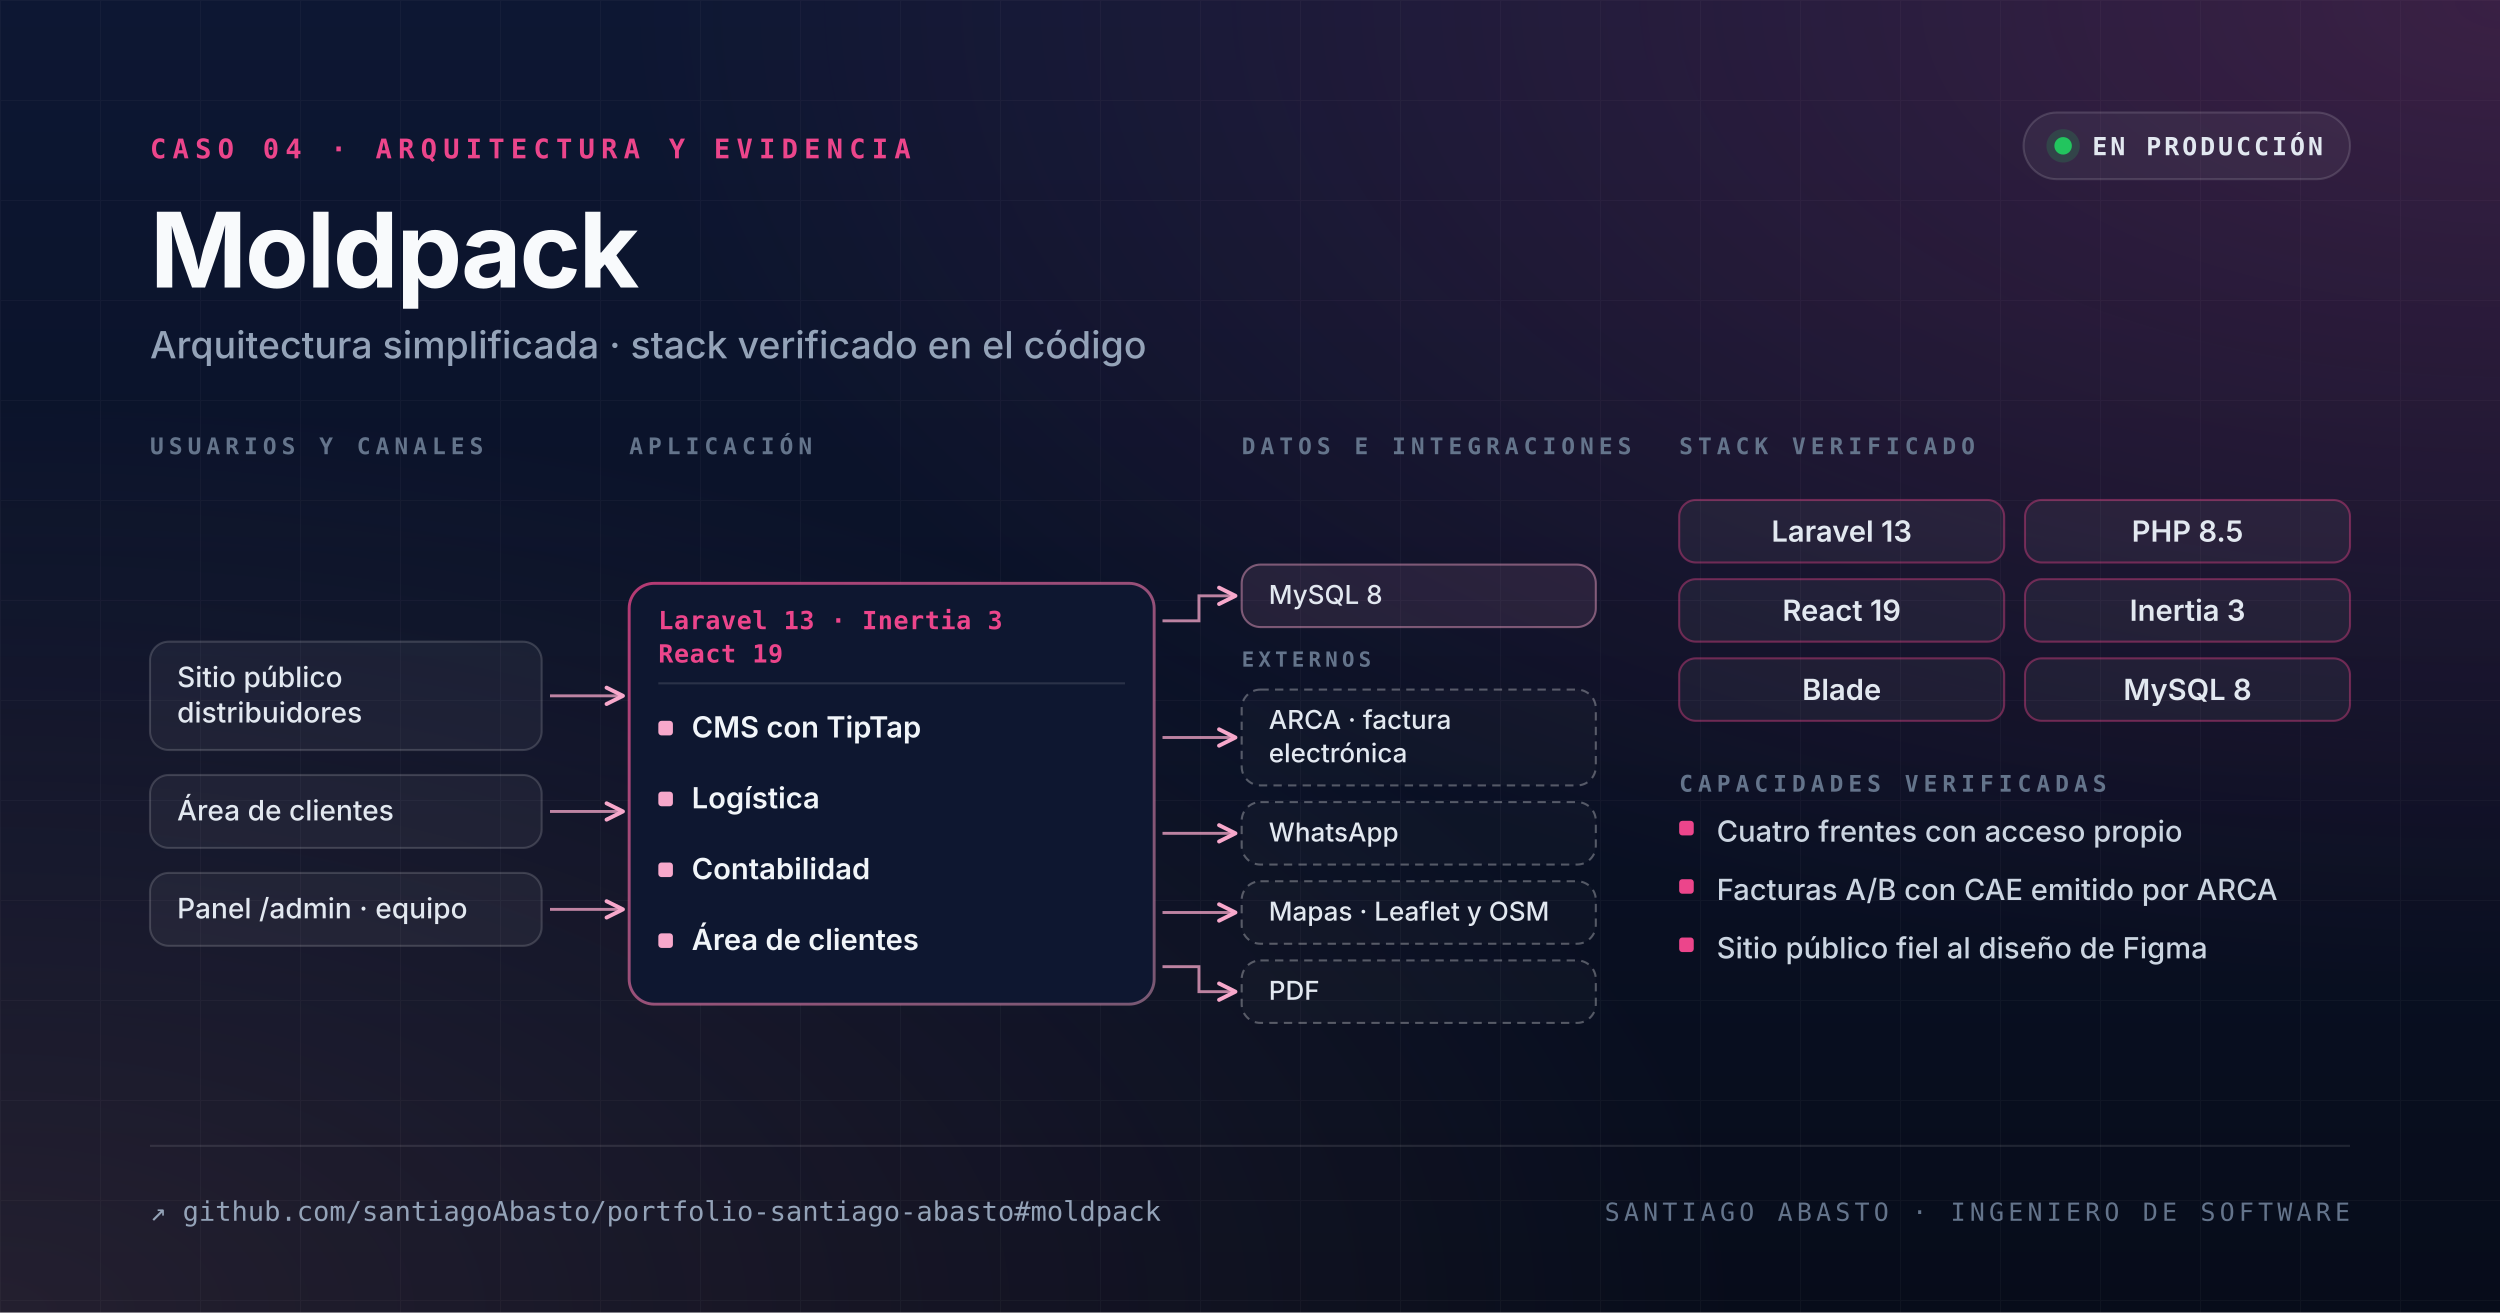
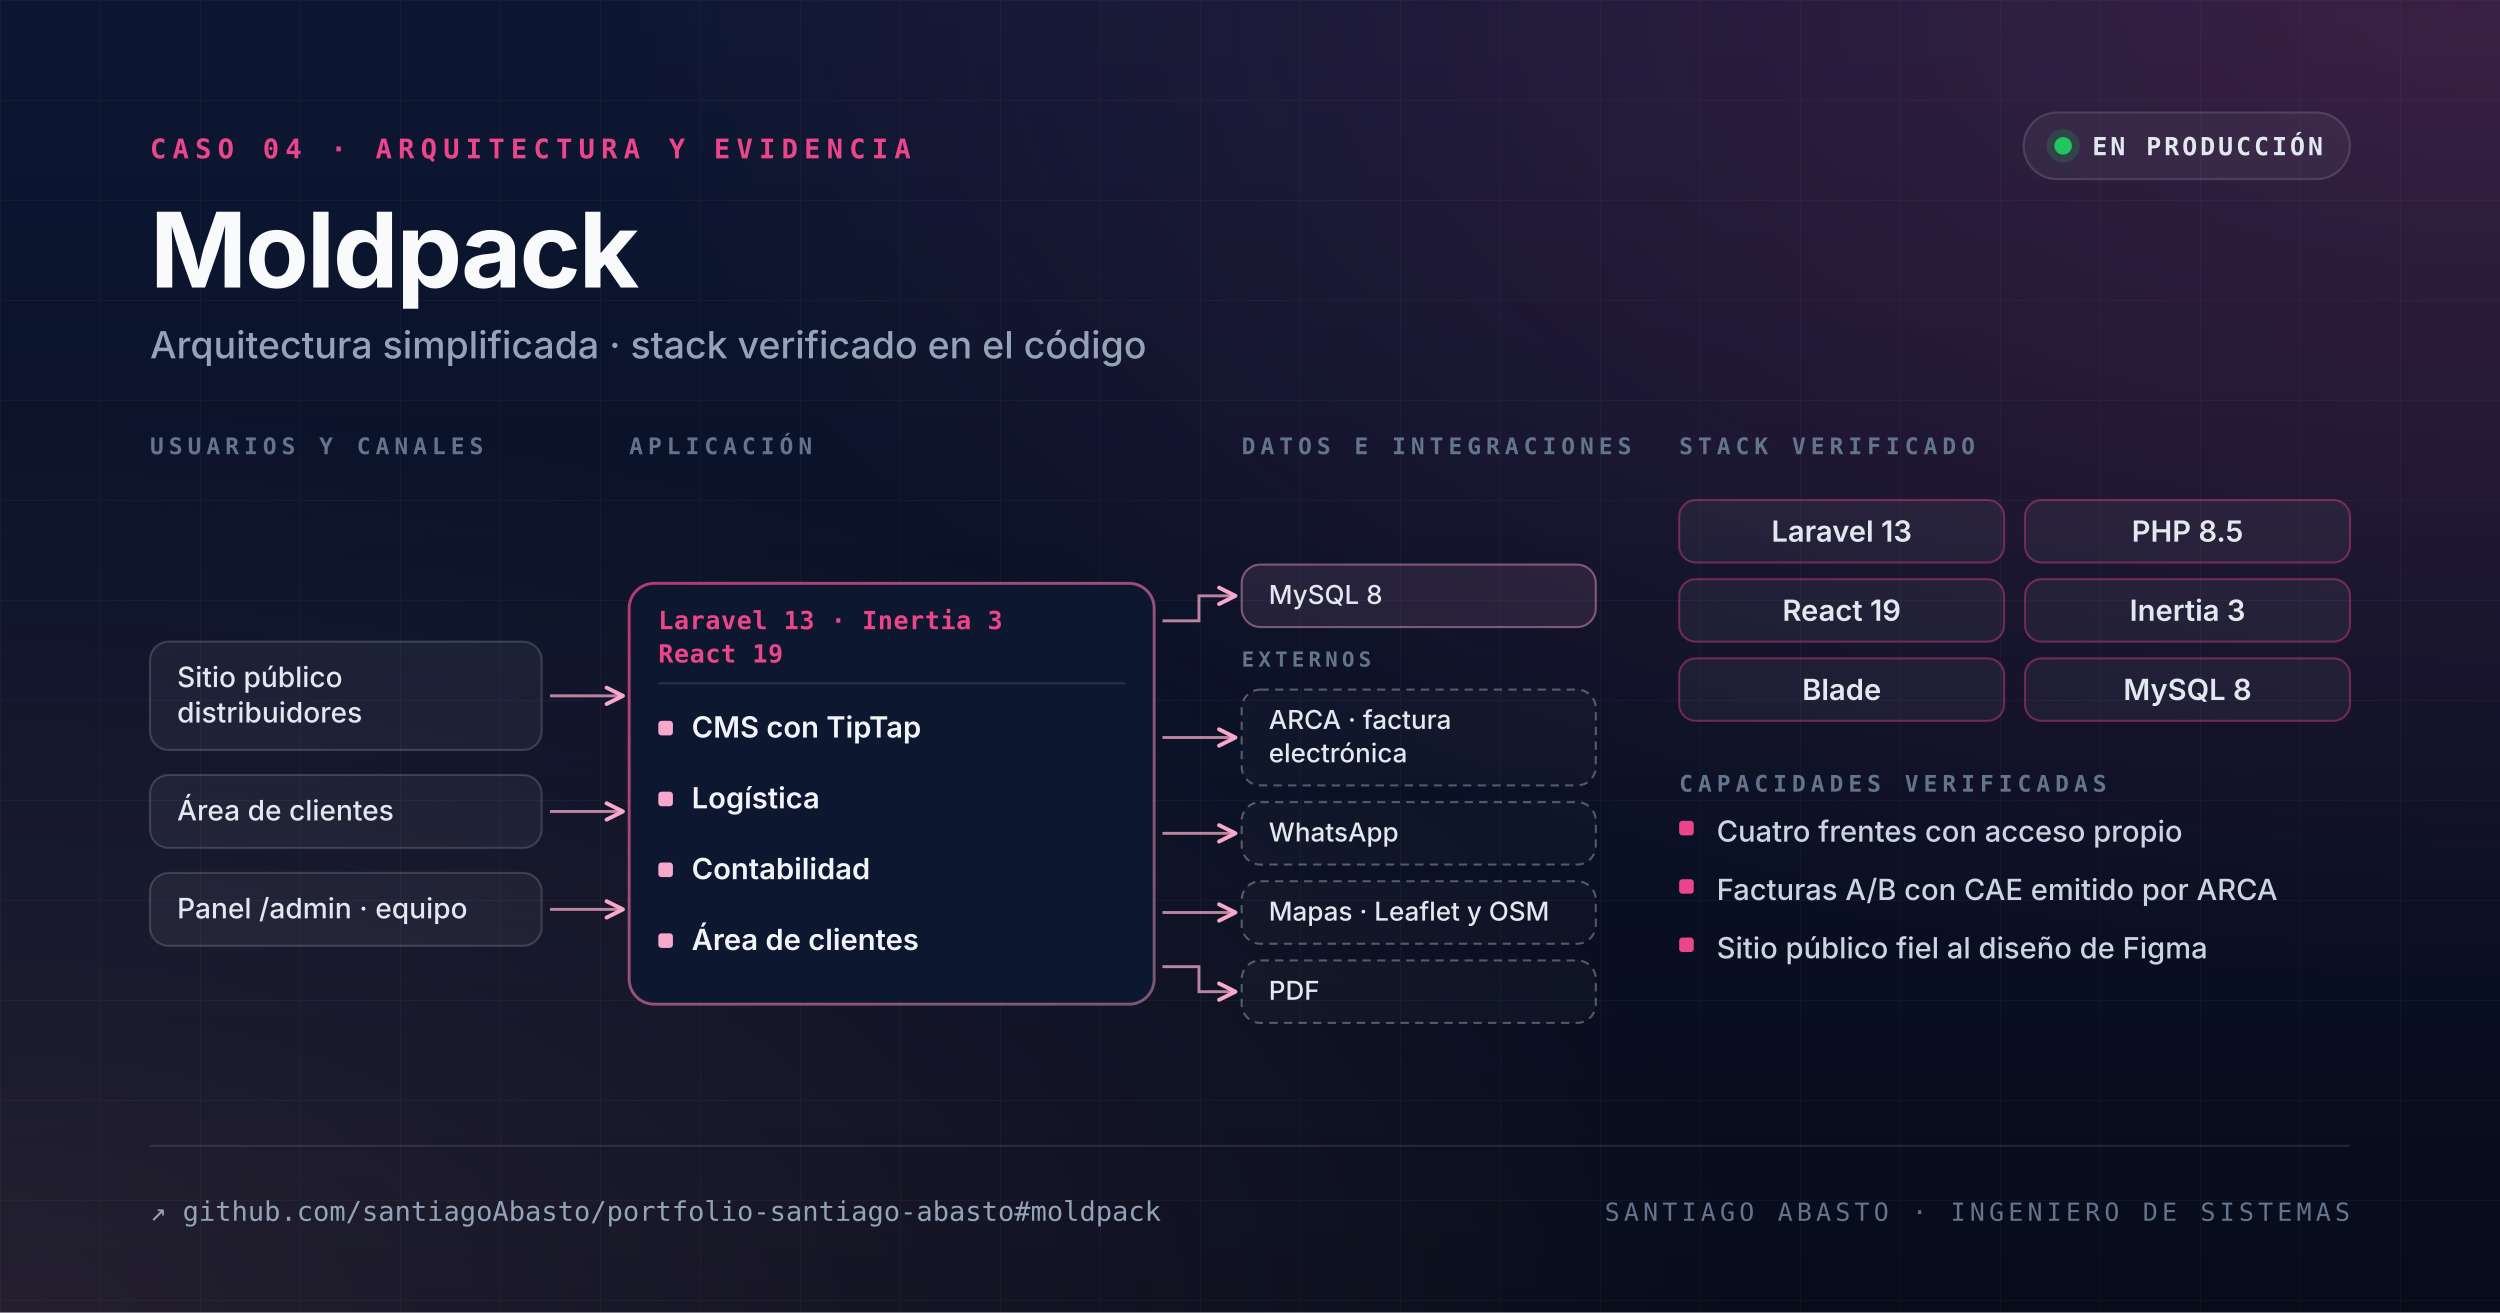
<svg xmlns="http://www.w3.org/2000/svg" width="1200" height="630" viewBox="0 0 1200 630" role="img" aria-label="Moldpack — arquitectura y stack verificado">
  <defs>
    <linearGradient id="bg" x1="0" y1="0" x2="0" y2="1">
      <stop offset="0" stop-color="#0D1733" />
      <stop offset="1" stop-color="#070C1A" />
    </linearGradient>
    <radialGradient id="g1" cx="1" cy="0" r=".75">
      <stop offset="0" stop-color="#EC458B" stop-opacity=".20" />
      <stop offset="1" stop-color="#EC458B" stop-opacity="0" />
    </radialGradient>
    <radialGradient id="g2" cx="0" cy="1" r=".7">
      <stop offset="0" stop-color="#F7A8CB" stop-opacity=".12" />
      <stop offset="1" stop-color="#F7A8CB" stop-opacity="0" />
    </radialGradient>
    <pattern id="grid" width="48" height="48" patternUnits="userSpaceOnUse">
      <path d="M48 0H0V48" fill="none" stroke="#FFFFFF" stroke-opacity=".035" />
    </pattern>
    <linearGradient id="acc" x1="0" y1="0" x2="1" y2="0">
      <stop offset="0" stop-color="#EC458B" />
      <stop offset="1" stop-color="#F7A8CB" />
    </linearGradient>
    <linearGradient id="edge" x1="0" y1="0" x2="1" y2="1">
      <stop offset="0" stop-color="#EC458B" stop-opacity=".75" />
      <stop offset="1" stop-color="#F7A8CB" stop-opacity=".45" />
    </linearGradient>
    <marker id="ar" viewBox="0 0 10 10" refX="8.5" refY="5" markerWidth="8" markerHeight="8" orient="auto">
      <path d="M1.5 1.5 8.5 5 1.5 8.5" fill="none" stroke="#F7A8CB" stroke-width="1.7" stroke-linecap="round" stroke-linejoin="round" />
    </marker>
  </defs>
  <rect width="1200" height="630" fill="url(#bg)" />
  <rect width="1200" height="630" fill="url(#grid)" />
  <rect width="1200" height="630" fill="url(#g1)" />
  <rect width="1200" height="630" fill="url(#g2)" />
  <text x="72.0" y="76.0" font-family="'SF Mono','JetBrains Mono',ui-monospace,Menlo,Consolas,monospace" font-size="13" font-weight="600" letter-spacing="3" fill="#EC458B" fill-opacity="1" text-anchor="start">CASO 04 · ARQUITECTURA Y EVIDENCIA</text>
  <rect x="971.3" y="54" width="156.7" height="32" rx="16" fill="#FFFFFF" fill-opacity=".05" stroke="#FFFFFF" stroke-opacity=".14" />
  <circle cx="990.3" cy="70" r="8" fill="#22C55E" fill-opacity=".18" />
  <circle cx="990.3" cy="70" r="4.2" fill="#22C55E" />
  <text x="1004.3" y="74.5" font-family="'SF Mono','JetBrains Mono',ui-monospace,Menlo,Consolas,monospace" font-size="12" font-weight="600" letter-spacing="1.4" fill="#E2E8F0" fill-opacity="1" text-anchor="start">EN PRODUCCIÓN</text>
  <text x="72.0" y="138.0" font-family="-apple-system,'SF Pro Display','Inter','Segoe UI',Helvetica,Arial,sans-serif" font-size="50" font-weight="700" letter-spacing="-1" fill="#F8FAFC" fill-opacity="1" text-anchor="start">Moldpack</text>
  <text x="72.0" y="172.0" font-family="-apple-system,'SF Pro Display','Inter','Segoe UI',Helvetica,Arial,sans-serif" font-size="18" font-weight="500" letter-spacing="0" fill="#94A3B8" fill-opacity="1" text-anchor="start">Arquitectura simplificada · stack verificado en el código</text>
  <text x="72.0" y="218.0" font-family="'SF Mono','JetBrains Mono',ui-monospace,Menlo,Consolas,monospace" font-size="11" font-weight="700" letter-spacing="2.4" fill="#64748B" fill-opacity="1" text-anchor="start">USUARIOS Y CANALES</text>
  <text x="302.0" y="218.0" font-family="'SF Mono','JetBrains Mono',ui-monospace,Menlo,Consolas,monospace" font-size="11" font-weight="700" letter-spacing="2.4" fill="#64748B" fill-opacity="1" text-anchor="start">APLICACIÓN</text>
  <text x="596.0" y="218.0" font-family="'SF Mono','JetBrains Mono',ui-monospace,Menlo,Consolas,monospace" font-size="11" font-weight="700" letter-spacing="2.4" fill="#64748B" fill-opacity="1" text-anchor="start">DATOS E INTEGRACIONES</text>
  <rect x="72.0" y="308.0" width="188" height="52" rx="9" fill="#FFFFFF" fill-opacity=".05" stroke="#FFFFFF" stroke-opacity=".16" />
  <text x="85.0" y="329.8" font-family="-apple-system,'SF Pro Display','Inter','Segoe UI',Helvetica,Arial,sans-serif" font-size="13.5" font-weight="500" letter-spacing="0" fill="#E2E8F0" fill-opacity="1" text-anchor="start">Sitio público</text>
  <text x="85.0" y="346.8" font-family="-apple-system,'SF Pro Display','Inter','Segoe UI',Helvetica,Arial,sans-serif" font-size="13.5" font-weight="500" letter-spacing="0" fill="#E2E8F0" fill-opacity="1" text-anchor="start">distribuidores</text>
  <rect x="72.0" y="372.0" width="188" height="35" rx="9" fill="#FFFFFF" fill-opacity=".05" stroke="#FFFFFF" stroke-opacity=".16" />
  <text x="85.0" y="393.8" font-family="-apple-system,'SF Pro Display','Inter','Segoe UI',Helvetica,Arial,sans-serif" font-size="13.5" font-weight="500" letter-spacing="0" fill="#E2E8F0" fill-opacity="1" text-anchor="start">Área de clientes</text>
  <rect x="72.0" y="419.0" width="188" height="35" rx="9" fill="#FFFFFF" fill-opacity=".05" stroke="#FFFFFF" stroke-opacity=".16" />
  <text x="85.0" y="440.8" font-family="-apple-system,'SF Pro Display','Inter','Segoe UI',Helvetica,Arial,sans-serif" font-size="13.5" font-weight="500" letter-spacing="0" fill="#E2E8F0" fill-opacity="1" text-anchor="start">Panel /admin · equipo</text>
  <rect x="302" y="280.0" width="252" height="202.0" rx="12" fill="#0E1730" stroke="url(#edge)" stroke-width="1.4" />
  <text x="316.0" y="302.0" font-family="'SF Mono','JetBrains Mono',ui-monospace,Menlo,Consolas,monospace" font-size="12" font-weight="700" letter-spacing="0.3" fill="#EC458B" fill-opacity="1" text-anchor="start">Laravel 13 · Inertia 3</text>
  <text x="316.0" y="318.0" font-family="'SF Mono','JetBrains Mono',ui-monospace,Menlo,Consolas,monospace" font-size="12" font-weight="700" letter-spacing="0.3" fill="#EC458B" fill-opacity="1" text-anchor="start">React 19</text>
  <line x1="316" y1="328.0" x2="540" y2="328.0" stroke="#FFFFFF" stroke-opacity=".12" />
  <rect x="316" y="346.0" width="7" height="7" rx="1.5" fill="#F7A8CB" />
  <text x="332.0" y="354.0" font-family="-apple-system,'SF Pro Display','Inter','Segoe UI',Helvetica,Arial,sans-serif" font-size="14" font-weight="600" letter-spacing="0" fill="#F1F5F9" fill-opacity="1" text-anchor="start">CMS con TipTap</text>
  <rect x="316" y="380.0" width="7" height="7" rx="1.5" fill="#F7A8CB" />
  <text x="332.0" y="388.0" font-family="-apple-system,'SF Pro Display','Inter','Segoe UI',Helvetica,Arial,sans-serif" font-size="14" font-weight="600" letter-spacing="0" fill="#F1F5F9" fill-opacity="1" text-anchor="start">Logística</text>
  <rect x="316" y="414.0" width="7" height="7" rx="1.5" fill="#F7A8CB" />
  <text x="332.0" y="422.0" font-family="-apple-system,'SF Pro Display','Inter','Segoe UI',Helvetica,Arial,sans-serif" font-size="14" font-weight="600" letter-spacing="0" fill="#F1F5F9" fill-opacity="1" text-anchor="start">Contabilidad</text>
  <rect x="316" y="448.0" width="7" height="7" rx="1.5" fill="#F7A8CB" />
  <text x="332.0" y="456.0" font-family="-apple-system,'SF Pro Display','Inter','Segoe UI',Helvetica,Arial,sans-serif" font-size="14" font-weight="600" letter-spacing="0" fill="#F1F5F9" fill-opacity="1" text-anchor="start">Área de clientes</text>
  <rect x="596.0" y="271.0" width="170" height="30" rx="9" fill="#F7A8CB" fill-opacity=".10" stroke="#F7A8CB" stroke-opacity=".45" />
  <text x="609.0" y="289.9" font-family="-apple-system,'SF Pro Display','Inter','Segoe UI',Helvetica,Arial,sans-serif" font-size="12.5" font-weight="500" letter-spacing="0" fill="#E2E8F0" fill-opacity="1" text-anchor="start">MySQL 8</text>
  <text x="596.0" y="320.0" font-family="'SF Mono','JetBrains Mono',ui-monospace,Menlo,Consolas,monospace" font-size="10" font-weight="700" letter-spacing="2" fill="#64748B" fill-opacity="1" text-anchor="start">EXTERNOS</text>
  <rect x="596.0" y="331.0" width="170" height="46" rx="9" fill="#FFFFFF" fill-opacity=".02" stroke="#FFFFFF" stroke-opacity=".30" stroke-dasharray="4 3" />
  <text x="609.0" y="349.9" font-family="-apple-system,'SF Pro Display','Inter','Segoe UI',Helvetica,Arial,sans-serif" font-size="12.5" font-weight="500" letter-spacing="0" fill="#E2E8F0" fill-opacity="1" text-anchor="start">ARCA · factura</text>
  <text x="609.0" y="365.9" font-family="-apple-system,'SF Pro Display','Inter','Segoe UI',Helvetica,Arial,sans-serif" font-size="12.5" font-weight="500" letter-spacing="0" fill="#E2E8F0" fill-opacity="1" text-anchor="start">electrónica</text>
  <rect x="596.0" y="385.0" width="170" height="30" rx="9" fill="#FFFFFF" fill-opacity=".02" stroke="#FFFFFF" stroke-opacity=".30" stroke-dasharray="4 3" />
  <text x="609.0" y="403.9" font-family="-apple-system,'SF Pro Display','Inter','Segoe UI',Helvetica,Arial,sans-serif" font-size="12.5" font-weight="500" letter-spacing="0" fill="#E2E8F0" fill-opacity="1" text-anchor="start">WhatsApp</text>
  <rect x="596.0" y="423.0" width="170" height="30" rx="9" fill="#FFFFFF" fill-opacity=".02" stroke="#FFFFFF" stroke-opacity=".30" stroke-dasharray="4 3" />
  <text x="609.0" y="441.9" font-family="-apple-system,'SF Pro Display','Inter','Segoe UI',Helvetica,Arial,sans-serif" font-size="12.5" font-weight="500" letter-spacing="0" fill="#E2E8F0" fill-opacity="1" text-anchor="start">Mapas · Leaflet y OSM</text>
  <rect x="596.0" y="461.0" width="170" height="30" rx="9" fill="#FFFFFF" fill-opacity=".02" stroke="#FFFFFF" stroke-opacity=".30" stroke-dasharray="4 3" />
  <text x="609.0" y="479.9" font-family="-apple-system,'SF Pro Display','Inter','Segoe UI',Helvetica,Arial,sans-serif" font-size="12.5" font-weight="500" letter-spacing="0" fill="#E2E8F0" fill-opacity="1" text-anchor="start">PDF</text>
  <path d="M264.0 334.0H299.0" fill="none" stroke="#F7A8CB" stroke-width="1.4" stroke-opacity=".75" marker-end="url(#ar)" />
  <path d="M264.0 389.5H299.0" fill="none" stroke="#F7A8CB" stroke-width="1.4" stroke-opacity=".75" marker-end="url(#ar)" />
  <path d="M264.0 436.5H299.0" fill="none" stroke="#F7A8CB" stroke-width="1.4" stroke-opacity=".75" marker-end="url(#ar)" />
  <path d="M558.0 298.0H575.5V286.0H593.0" fill="none" stroke="#F7A8CB" stroke-width="1.4" stroke-opacity=".75" marker-end="url(#ar)" />
  <path d="M558.0 354.0H593.0" fill="none" stroke="#F7A8CB" stroke-width="1.4" stroke-opacity=".75" marker-end="url(#ar)" />
  <path d="M558.0 400.0H593.0" fill="none" stroke="#F7A8CB" stroke-width="1.4" stroke-opacity=".75" marker-end="url(#ar)" />
  <path d="M558.0 438.0H593.0" fill="none" stroke="#F7A8CB" stroke-width="1.4" stroke-opacity=".75" marker-end="url(#ar)" />
  <path d="M558.0 464.0H575.5V476.0H593.0" fill="none" stroke="#F7A8CB" stroke-width="1.4" stroke-opacity=".75" marker-end="url(#ar)" />
  <text x="806.0" y="218.0" font-family="'SF Mono','JetBrains Mono',ui-monospace,Menlo,Consolas,monospace" font-size="11" font-weight="700" letter-spacing="2.4" fill="#64748B" fill-opacity="1" text-anchor="start">STACK VERIFICADO</text>
  <rect x="806.0" y="240.0" width="156.0" height="30" rx="8" fill="#FFFFFF" fill-opacity=".05" stroke="#EC458B" stroke-opacity=".40" />
  <text x="884.0" y="260.0" font-family="-apple-system,'SF Pro Display','Inter','Segoe UI',Helvetica,Arial,sans-serif" font-size="14" font-weight="600" letter-spacing="0" fill="#E2E8F0" fill-opacity="1" text-anchor="middle">Laravel 13</text>
  <rect x="972.0" y="240.0" width="156.0" height="30" rx="8" fill="#FFFFFF" fill-opacity=".05" stroke="#EC458B" stroke-opacity=".40" />
  <text x="1050.0" y="260.0" font-family="-apple-system,'SF Pro Display','Inter','Segoe UI',Helvetica,Arial,sans-serif" font-size="14" font-weight="600" letter-spacing="0" fill="#E2E8F0" fill-opacity="1" text-anchor="middle">PHP 8.5</text>
  <rect x="806.0" y="278.0" width="156.0" height="30" rx="8" fill="#FFFFFF" fill-opacity=".05" stroke="#EC458B" stroke-opacity=".40" />
  <text x="884.0" y="298.0" font-family="-apple-system,'SF Pro Display','Inter','Segoe UI',Helvetica,Arial,sans-serif" font-size="14" font-weight="600" letter-spacing="0" fill="#E2E8F0" fill-opacity="1" text-anchor="middle">React 19</text>
  <rect x="972.0" y="278.0" width="156.0" height="30" rx="8" fill="#FFFFFF" fill-opacity=".05" stroke="#EC458B" stroke-opacity=".40" />
  <text x="1050.0" y="298.0" font-family="-apple-system,'SF Pro Display','Inter','Segoe UI',Helvetica,Arial,sans-serif" font-size="14" font-weight="600" letter-spacing="0" fill="#E2E8F0" fill-opacity="1" text-anchor="middle">Inertia 3</text>
  <rect x="806.0" y="316.0" width="156.0" height="30" rx="8" fill="#FFFFFF" fill-opacity=".05" stroke="#EC458B" stroke-opacity=".40" />
  <text x="884.0" y="336.0" font-family="-apple-system,'SF Pro Display','Inter','Segoe UI',Helvetica,Arial,sans-serif" font-size="14" font-weight="600" letter-spacing="0" fill="#E2E8F0" fill-opacity="1" text-anchor="middle">Blade</text>
  <rect x="972.0" y="316.0" width="156.0" height="30" rx="8" fill="#FFFFFF" fill-opacity=".05" stroke="#EC458B" stroke-opacity=".40" />
  <text x="1050.0" y="336.0" font-family="-apple-system,'SF Pro Display','Inter','Segoe UI',Helvetica,Arial,sans-serif" font-size="14" font-weight="600" letter-spacing="0" fill="#E2E8F0" fill-opacity="1" text-anchor="middle">MySQL 8</text>
  <text x="806.0" y="380.0" font-family="'SF Mono','JetBrains Mono',ui-monospace,Menlo,Consolas,monospace" font-size="11" font-weight="700" letter-spacing="2.4" fill="#64748B" fill-opacity="1" text-anchor="start">CAPACIDADES VERIFICADAS</text>
  <rect x="806" y="394.0" width="7" height="7" rx="1.5" fill="#EC458B" />
  <text x="824.0" y="404.0" font-family="-apple-system,'SF Pro Display','Inter','Segoe UI',Helvetica,Arial,sans-serif" font-size="14" font-weight="500" letter-spacing="0" fill="#CBD5E1" fill-opacity="1" text-anchor="start">Cuatro frentes con acceso propio</text>
  <rect x="806" y="422.0" width="7" height="7" rx="1.5" fill="#EC458B" />
  <text x="824.0" y="432.0" font-family="-apple-system,'SF Pro Display','Inter','Segoe UI',Helvetica,Arial,sans-serif" font-size="14" font-weight="500" letter-spacing="0" fill="#CBD5E1" fill-opacity="1" text-anchor="start">Facturas A/B con CAE emitido por ARCA</text>
  <rect x="806" y="450.0" width="7" height="7" rx="1.5" fill="#EC458B" />
  <text x="824.0" y="460.0" font-family="-apple-system,'SF Pro Display','Inter','Segoe UI',Helvetica,Arial,sans-serif" font-size="14" font-weight="500" letter-spacing="0" fill="#CBD5E1" fill-opacity="1" text-anchor="start">Sitio público fiel al diseño de Figma</text>
  <line x1="72" y1="550" x2="1128" y2="550" stroke="#FFFFFF" stroke-opacity=".10" />
  <text x="72.0" y="586.0" font-family="'SF Mono','JetBrains Mono',ui-monospace,Menlo,Consolas,monospace" font-size="13" font-weight="500" letter-spacing="0" fill="#94A3B8" fill-opacity="1" text-anchor="start">↗ github.com/santiagoAbasto/portfolio-santiago-abasto#moldpack</text>
-   <text x="1128.0" y="586.0" font-family="'SF Mono','JetBrains Mono',ui-monospace,Menlo,Consolas,monospace" font-size="12" font-weight="500" letter-spacing="2" fill="#64748B" fill-opacity="1" text-anchor="end">SANTIAGO ABASTO · INGENIERO DE SOFTWARE</text>
+   <text x="1128.0" y="586.0" font-family="'SF Mono','JetBrains Mono',ui-monospace,Menlo,Consolas,monospace" font-size="12" font-weight="500" letter-spacing="2" fill="#64748B" fill-opacity="1" text-anchor="end">SANTIAGO ABASTO · INGENIERO DE SISTEMAS</text>
</svg>
